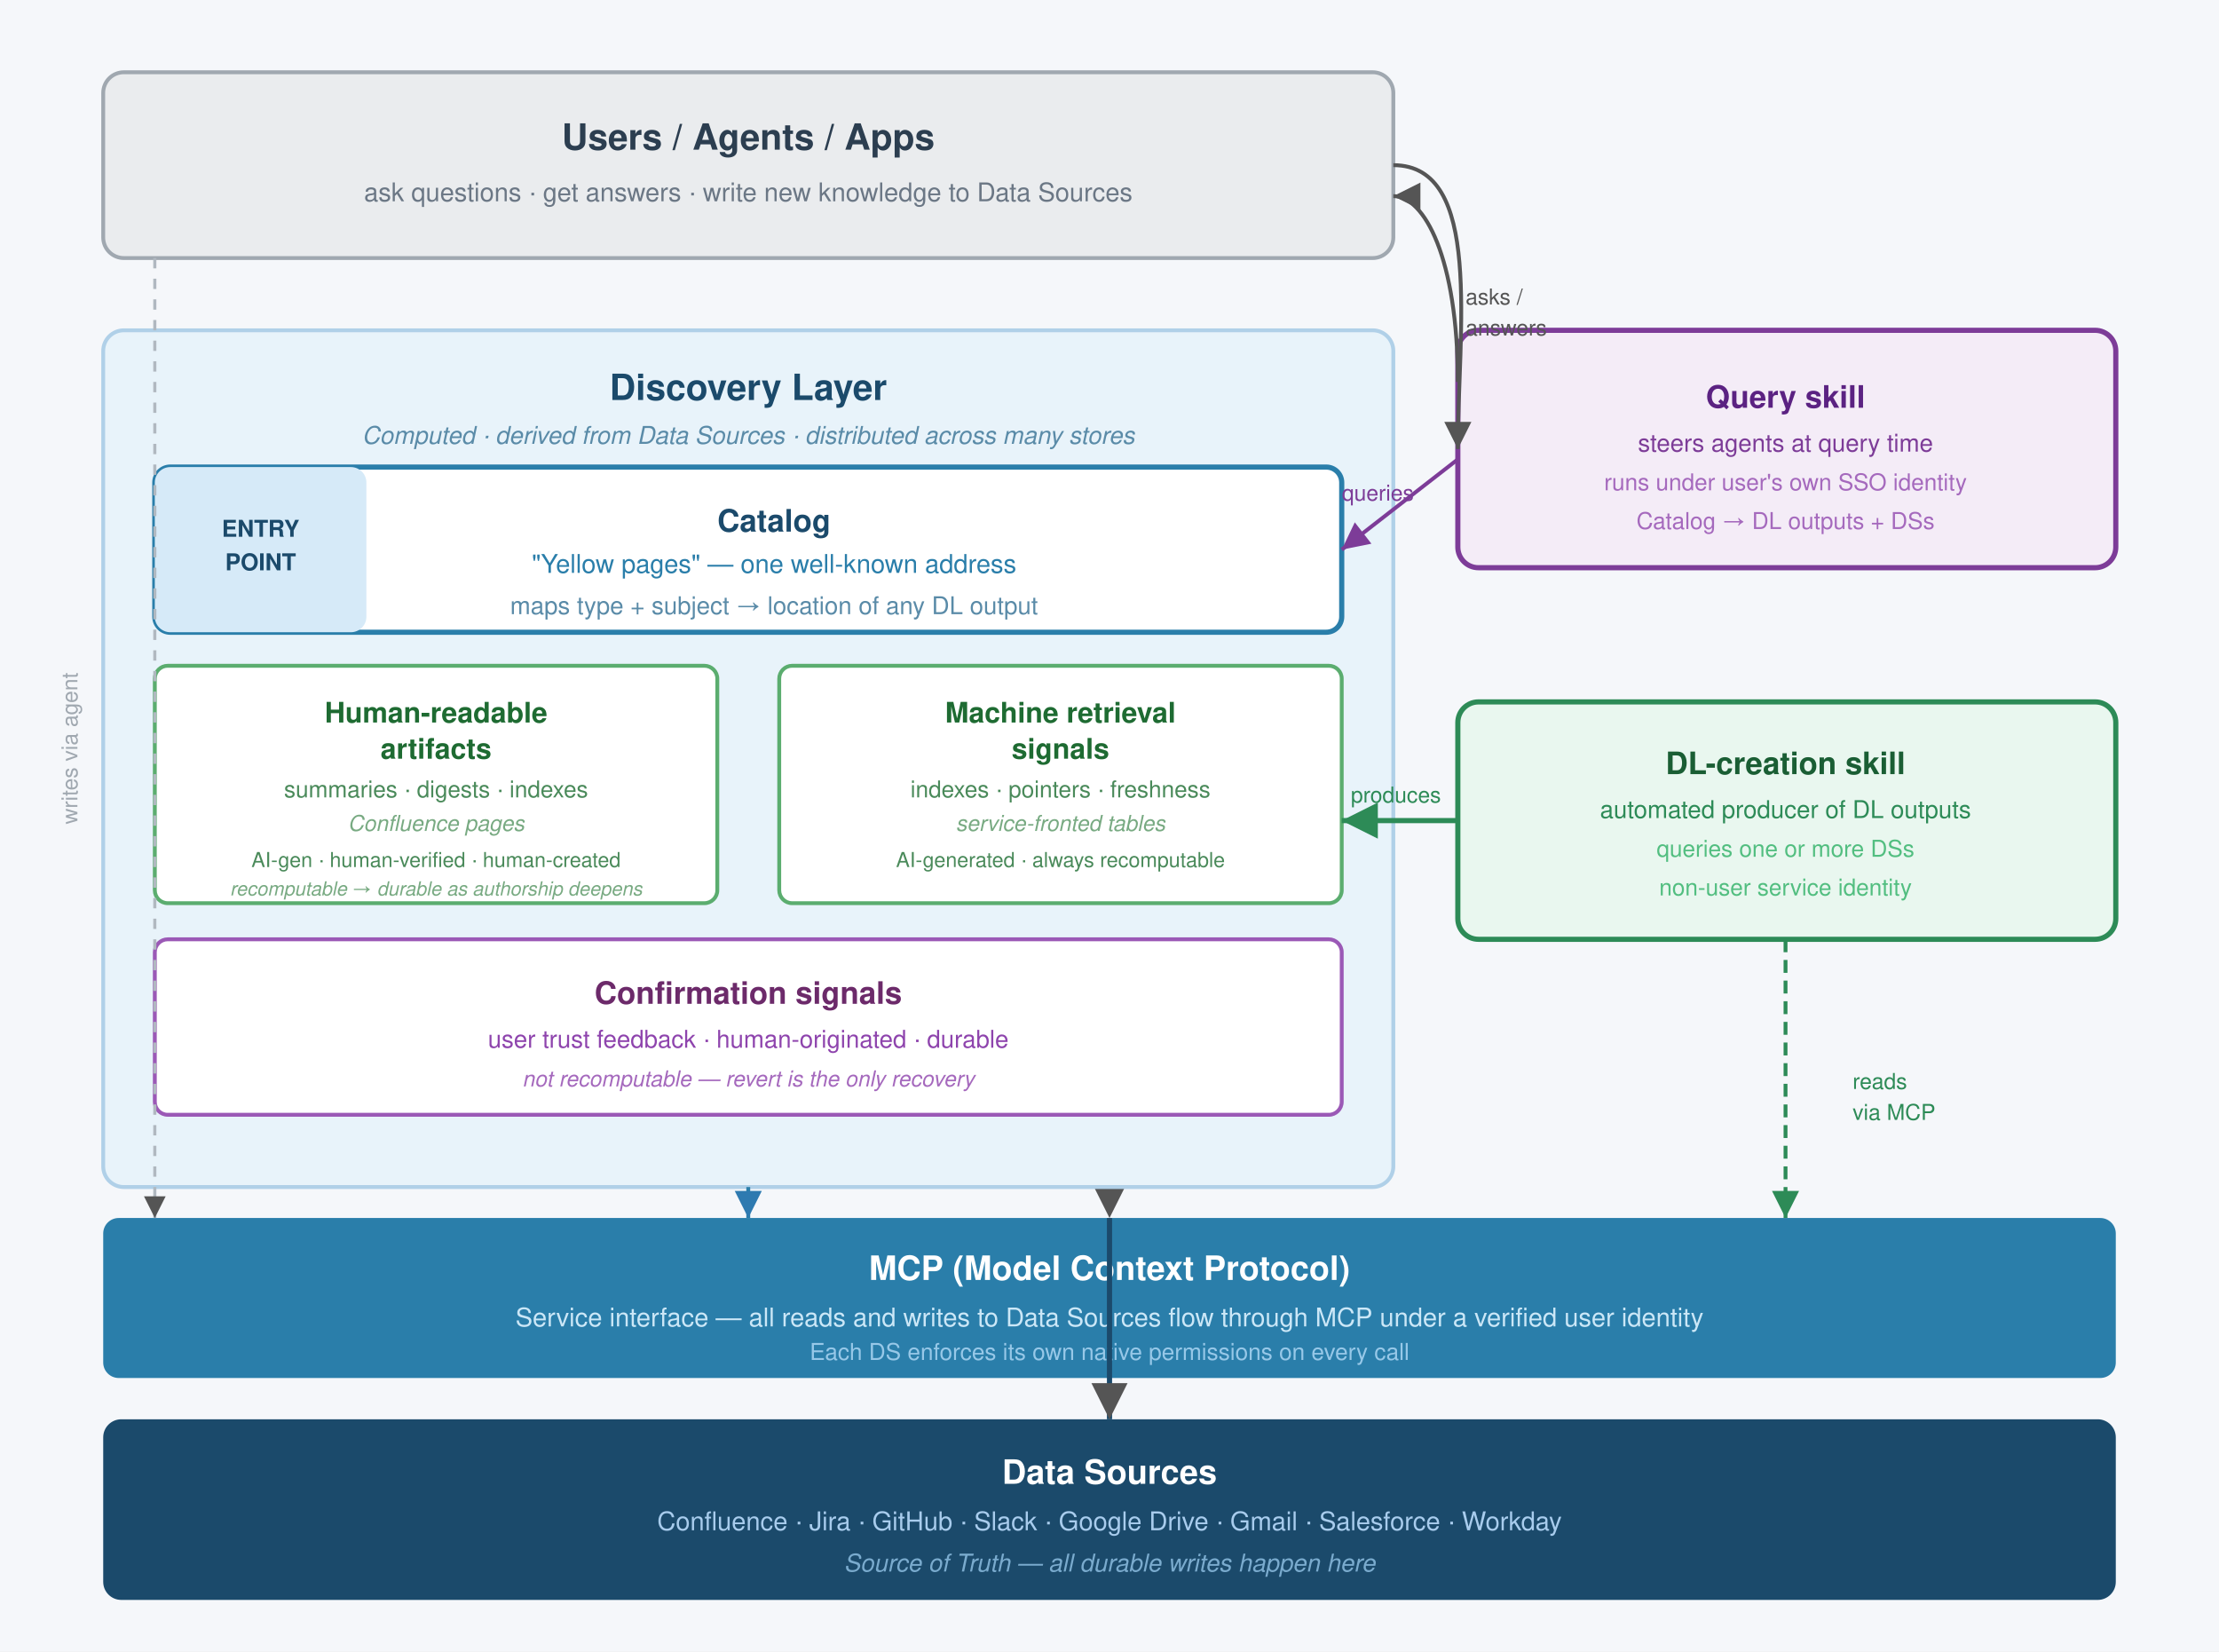
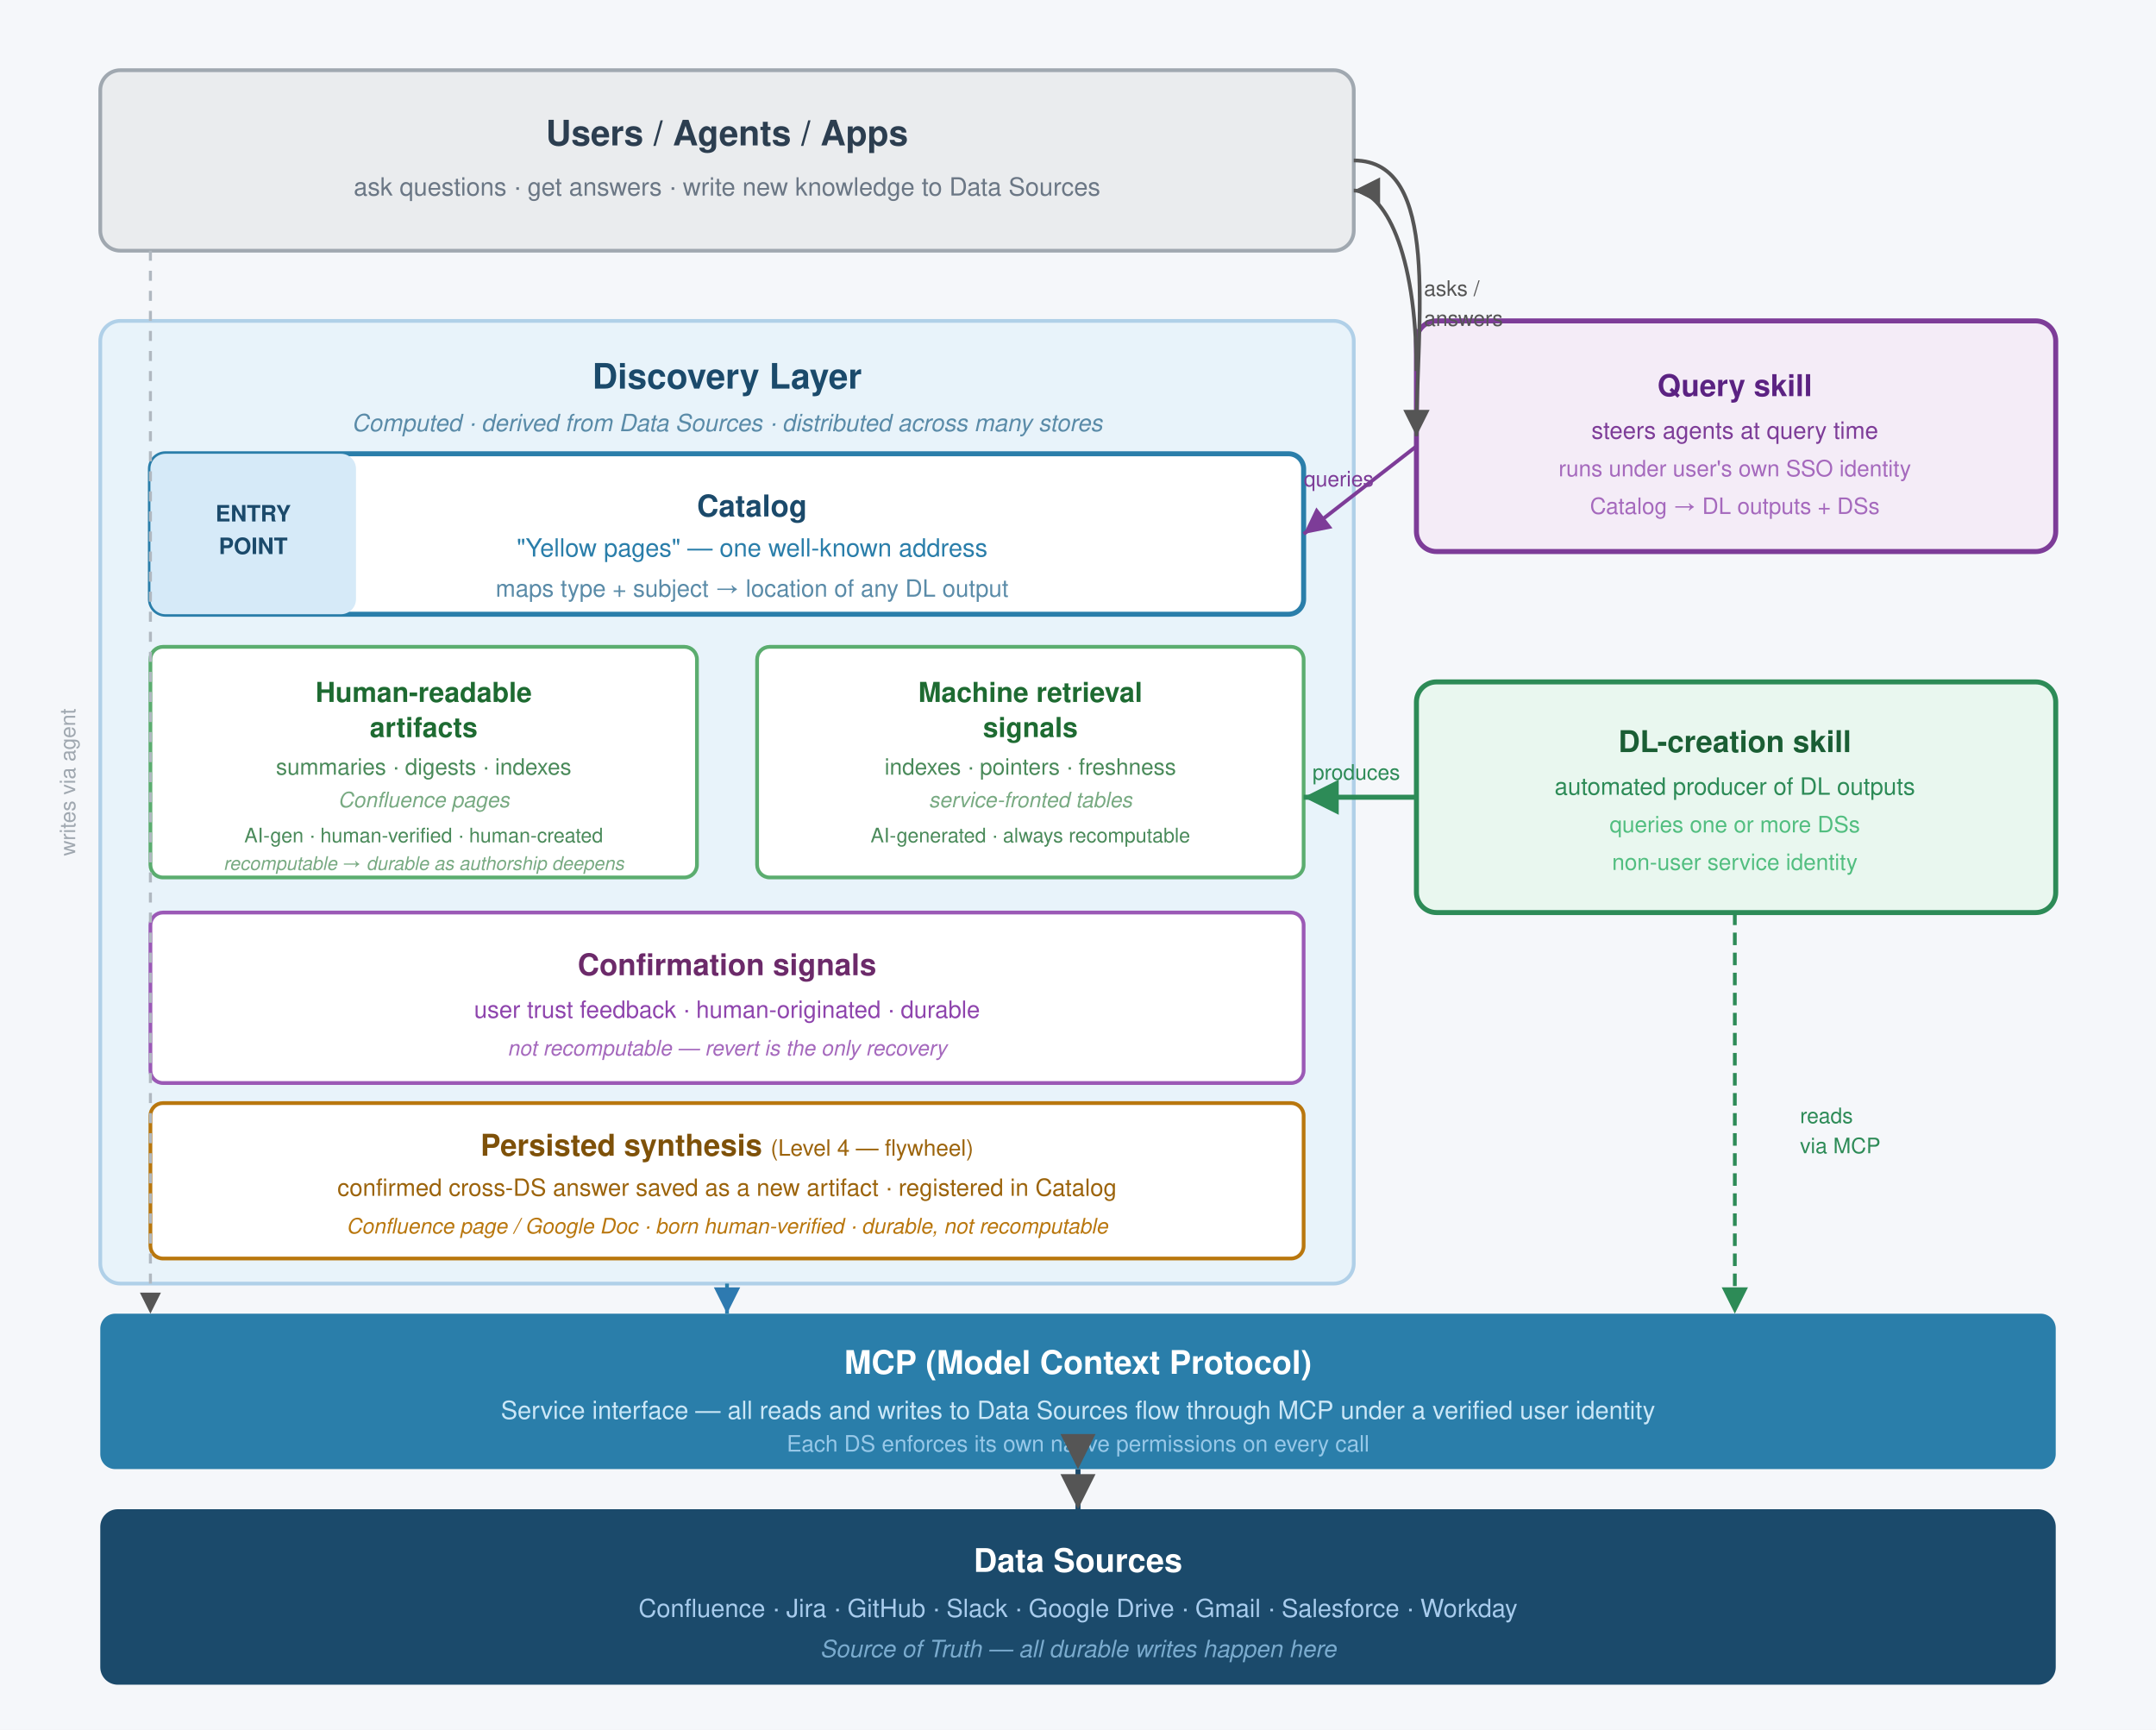
- <svg xmlns="http://www.w3.org/2000/svg" width="860" height="640" viewBox="0 0 860 640" role="img" font-family="'Segoe UI', Helvetica, Arial, sans-serif">
+ <svg xmlns="http://www.w3.org/2000/svg" width="860" height="690" viewBox="0 0 860 690" role="img" font-family="'Segoe UI', Helvetica, Arial, sans-serif">
  <defs>
    <marker id="arrDark" markerWidth="7" markerHeight="7" refX="7" refY="3.5" orient="auto">
      <path d="M0,0 L7,3.5 L0,7 Z" fill="#555" />
    </marker>
    <marker id="arrDarkRev" markerWidth="7" markerHeight="7" refX="0" refY="3.5" orient="auto-start-reverse">
      <path d="M7,0 L0,3.5 L7,7 Z" fill="#555" />
    </marker>
    <marker id="arrGreen" markerWidth="7" markerHeight="7" refX="7" refY="3.5" orient="auto">
      <path d="M0,0 L7,3.5 L0,7 Z" fill="#2D8B57" />
    </marker>
    <marker id="arrPurple" markerWidth="7" markerHeight="7" refX="7" refY="3.5" orient="auto">
      <path d="M0,0 L7,3.5 L0,7 Z" fill="#7D3C98" />
    </marker>
    <marker id="arrBlue" markerWidth="7" markerHeight="7" refX="7" refY="3.5" orient="auto">
      <path d="M0,0 L7,3.5 L0,7 Z" fill="#2E7AB0" />
    </marker>
  </defs>
-   <rect width="860" height="640" fill="#F5F7FA" />
-   <rect x="40" y="550" width="780" height="70" rx="7" fill="#1B4A6B" />
-   <text x="430" y="575" text-anchor="middle" font-size="13" font-weight="700" fill="#FFFFFF">Data Sources</text>
-   <text x="430" y="593" text-anchor="middle" font-size="10" fill="#A8CCED">Confluence · Jira · GitHub · Slack · Google Drive · Gmail · Salesforce · Workday</text>
-   <text x="430" y="609" text-anchor="middle" font-size="9.5" font-style="italic" fill="#7AABCE">Source of Truth — all durable writes happen here</text>
-   <rect x="40" y="472" width="780" height="62" rx="6" fill="#2A7EAA" />
-   <text x="430" y="496" text-anchor="middle" font-size="13" font-weight="700" fill="#FFFFFF">MCP  (Model Context Protocol)</text>
-   <text x="430" y="514" text-anchor="middle" font-size="10" fill="#CBE7F7">Service interface — all reads and writes to Data Sources flow through MCP under a verified user identity</text>
-   <text x="430" y="527" text-anchor="middle" font-size="9" fill="#97C8E8">Each DS enforces its own native permissions on every call</text>
-   <line x1="430" y1="472" x2="430" y2="550" stroke="#1B4A6B" stroke-width="2" marker-end="url(#arrDark)" marker-start="url(#arrDarkRev)" />
-   <rect x="40" y="128" width="500" height="332" rx="8" fill="#E8F3FA" stroke="#B0D0E8" stroke-width="1.5" />
+   <rect width="860" height="690" fill="#F5F7FA" />
+   <rect x="40" y="602" width="780" height="70" rx="7" fill="#1B4A6B" />
+   <text x="430" y="627" text-anchor="middle" font-size="13" font-weight="700" fill="#FFFFFF">Data Sources</text>
+   <text x="430" y="645" text-anchor="middle" font-size="10" fill="#A8CCED">Confluence · Jira · GitHub · Slack · Google Drive · Gmail · Salesforce · Workday</text>
+   <text x="430" y="661" text-anchor="middle" font-size="9.5" font-style="italic" fill="#7AABCE">Source of Truth — all durable writes happen here</text>
+   <rect x="40" y="524" width="780" height="62" rx="6" fill="#2A7EAA" />
+   <text x="430" y="548" text-anchor="middle" font-size="13" font-weight="700" fill="#FFFFFF">MCP  (Model Context Protocol)</text>
+   <text x="430" y="566" text-anchor="middle" font-size="10" fill="#CBE7F7">Service interface — all reads and writes to Data Sources flow through MCP under a verified user identity</text>
+   <text x="430" y="579" text-anchor="middle" font-size="9" fill="#97C8E8">Each DS enforces its own native permissions on every call</text>
+   <line x1="430" y1="586" x2="430" y2="602" stroke="#1B4A6B" stroke-width="2" marker-end="url(#arrDark)" marker-start="url(#arrDarkRev)" />
+   <rect x="40" y="128" width="500" height="384" rx="8" fill="#E8F3FA" stroke="#B0D0E8" stroke-width="1.5" />
  <text x="290" y="155" text-anchor="middle" font-size="14" font-weight="700" fill="#1B4A6B">Discovery Layer</text>
  <text x="290" y="172" text-anchor="middle" font-size="9.5" font-style="italic" fill="#5A8BA8">Computed · derived from Data Sources · distributed across many stores</text>
  <rect x="60" y="181" width="460" height="64" rx="6" fill="#FFFFFF" stroke="#2A7EAA" stroke-width="2" />
  <rect x="60" y="181" width="82" height="64" rx="6" fill="#D6EAF8" />
  <text x="101" y="208" text-anchor="middle" font-size="9" font-weight="700" fill="#1B4A6B">ENTRY</text>
  <text x="101" y="221" text-anchor="middle" font-size="9" font-weight="700" fill="#1B4A6B">POINT</text>
  <text x="300" y="206" text-anchor="middle" font-size="12" font-weight="700" fill="#1B4A6B">Catalog</text>
  <text x="300" y="222" text-anchor="middle" font-size="10" fill="#2A7EAA">"Yellow pages" — one well-known address</text>
  <text x="300" y="238" text-anchor="middle" font-size="9.5" fill="#5A8BA8">maps  type + subject  →  location of any DL output</text>
  <rect x="60" y="258" width="218" height="92" rx="5" fill="#FFFFFF" stroke="#5BAD6F" stroke-width="1.5" />
  <text x="169" y="280" text-anchor="middle" font-size="11" font-weight="700" fill="#1E6B32">Human-readable</text>
  <text x="169" y="294" text-anchor="middle" font-size="11" font-weight="700" fill="#1E6B32">artifacts</text>
  <text x="169" y="309" text-anchor="middle" font-size="9" fill="#4A8A5A">summaries · digests · indexes</text>
  <text x="169" y="322" text-anchor="middle" font-size="8.5" fill="#78AA82" font-style="italic">Confluence pages</text>
  <text x="169" y="336" text-anchor="middle" font-size="8" fill="#4A8A5A">AI-gen · human-verified · human-created</text>
  <text x="169" y="347" text-anchor="middle" font-size="7.5" fill="#78AA82" font-style="italic">recomputable → durable as authorship deepens</text>
  <rect x="302" y="258" width="218" height="92" rx="5" fill="#FFFFFF" stroke="#5BAD6F" stroke-width="1.5" />
  <text x="411" y="280" text-anchor="middle" font-size="11" font-weight="700" fill="#1E6B32">Machine retrieval</text>
  <text x="411" y="294" text-anchor="middle" font-size="11" font-weight="700" fill="#1E6B32">signals</text>
  <text x="411" y="309" text-anchor="middle" font-size="9" fill="#4A8A5A">indexes · pointers · freshness</text>
  <text x="411" y="322" text-anchor="middle" font-size="8.5" fill="#78AA82" font-style="italic">service-fronted tables</text>
  <text x="411" y="336" text-anchor="middle" font-size="8" fill="#4A8A5A">AI-generated · always recomputable</text>
  <rect x="60" y="364" width="460" height="68" rx="5" fill="#FFFFFF" stroke="#9B59B6" stroke-width="1.5" />
  <text x="290" y="389" text-anchor="middle" font-size="12" font-weight="700" fill="#6C2A6A">Confirmation signals</text>
  <text x="290" y="406" text-anchor="middle" font-size="9.5" fill="#8E44AD">user trust feedback · human-originated · durable</text>
  <text x="290" y="421" text-anchor="middle" font-size="8.5" fill="#A569BD" font-style="italic">not recomputable — revert is the only recovery</text>
-   <line x1="290" y1="460" x2="290" y2="472" stroke="#2A7EAA" stroke-width="1.5" marker-end="url(#arrBlue)" />
+   <rect x="60" y="440" width="460" height="62" rx="5" fill="#FFFFFF" stroke="#B9770E" stroke-width="1.5" />
+   <text x="290" y="461" text-anchor="middle" font-size="12" font-weight="700" fill="#7E5109">Persisted synthesis  <tspan font-size="9" font-weight="400" fill="#9C640C">(Level 4 — flywheel)</tspan>
+   </text>
+   <text x="290" y="477" text-anchor="middle" font-size="9.5" fill="#9C640C">confirmed cross-DS answer saved as a new artifact · registered in Catalog</text>
+   <text x="290" y="492" text-anchor="middle" font-size="8.5" fill="#B9770E" font-style="italic">Confluence page / Google Doc · born human-verified · durable, not recomputable</text>
+   <line x1="290" y1="512" x2="290" y2="524" stroke="#2A7EAA" stroke-width="1.5" marker-end="url(#arrBlue)" />
  <rect x="565" y="272" width="255" height="92" rx="8" fill="#E9F7EF" stroke="#2D8B57" stroke-width="2" />
  <text x="692" y="300" text-anchor="middle" font-size="12" font-weight="700" fill="#1A5E34">DL-creation skill</text>
  <text x="692" y="317" text-anchor="middle" font-size="9.5" fill="#2D8B57">automated producer of DL outputs</text>
  <text x="692" y="332" text-anchor="middle" font-size="9" fill="#52BE80">queries one or more DSs</text>
  <text x="692" y="347" text-anchor="middle" font-size="9" fill="#52BE80">non-user service identity</text>
  <line x1="565" y1="318" x2="520" y2="318" stroke="#2D8B57" stroke-width="2" marker-end="url(#arrGreen)" />
  <text x="541" y="311" text-anchor="middle" font-size="8.5" fill="#2D8B57">produces</text>
-   <line x1="692" y1="364" x2="692" y2="472" stroke="#2D8B57" stroke-width="1.5" stroke-dasharray="5,3" marker-end="url(#arrGreen)" />
-   <text x="718" y="422" font-size="8.5" fill="#2D8B57">reads</text>
-   <text x="718" y="434" font-size="8.5" fill="#2D8B57">via MCP</text>
+   <line x1="692" y1="364" x2="692" y2="524" stroke="#2D8B57" stroke-width="1.5" stroke-dasharray="5,3" marker-end="url(#arrGreen)" />
+   <text x="718" y="448" font-size="8.5" fill="#2D8B57">reads</text>
+   <text x="718" y="460" font-size="8.5" fill="#2D8B57">via MCP</text>
  <rect x="565" y="128" width="255" height="92" rx="8" fill="#F4ECF7" stroke="#7D3C98" stroke-width="2" />
  <text x="692" y="158" text-anchor="middle" font-size="12" font-weight="700" fill="#5B2282">Query skill</text>
  <text x="692" y="175" text-anchor="middle" font-size="9.5" fill="#7D3C98">steers agents at query time</text>
  <text x="692" y="190" text-anchor="middle" font-size="9" fill="#A569BD">runs under user's own SSO identity</text>
  <text x="692" y="205" text-anchor="middle" font-size="9" fill="#A569BD">Catalog → DL outputs + DSs</text>
  <line x1="565" y1="178" x2="520" y2="213" stroke="#7D3C98" stroke-width="1.5" marker-end="url(#arrPurple)" />
  <text x="534" y="194" text-anchor="middle" font-size="8.5" fill="#7D3C98">queries</text>
  <rect x="40" y="28" width="500" height="72" rx="8" fill="#EAECEE" stroke="#A0A8B0" stroke-width="1.5" />
  <text x="290" y="58" text-anchor="middle" font-size="14" font-weight="700" fill="#2C3E50">Users / Agents / Apps</text>
  <text x="290" y="78" text-anchor="middle" font-size="10" fill="#6B7785">ask questions · get answers · write new knowledge to Data Sources</text>
  <path d="M540,64 C575,64 565,128 565,174" stroke="#555" stroke-width="1.5" fill="none" marker-end="url(#arrDark)" />
  <path d="M565,148 C565,100 552,76 540,76" stroke="#555" stroke-width="1.5" fill="none" marker-end="url(#arrDark)" />
  <text x="568" y="118" font-size="8.5" fill="#555">asks /</text>
  <text x="568" y="130" font-size="8.5" fill="#555">answers</text>
-   <line x1="60" y1="100" x2="60" y2="472" stroke="#B0B8C0" stroke-width="1.2" stroke-dasharray="4,4" marker-end="url(#arrDark)" />
-   <text x="30" y="290" text-anchor="middle" font-size="8.5" fill="#A0A8B0" transform="rotate(-90,30,290)">writes via agent</text>
+   <line x1="60" y1="100" x2="60" y2="524" stroke="#B0B8C0" stroke-width="1.2" stroke-dasharray="4,4" marker-end="url(#arrDark)" />
+   <text x="30" y="312" text-anchor="middle" font-size="8.5" fill="#A0A8B0" transform="rotate(-90,30,312)">writes via agent</text>
</svg>
